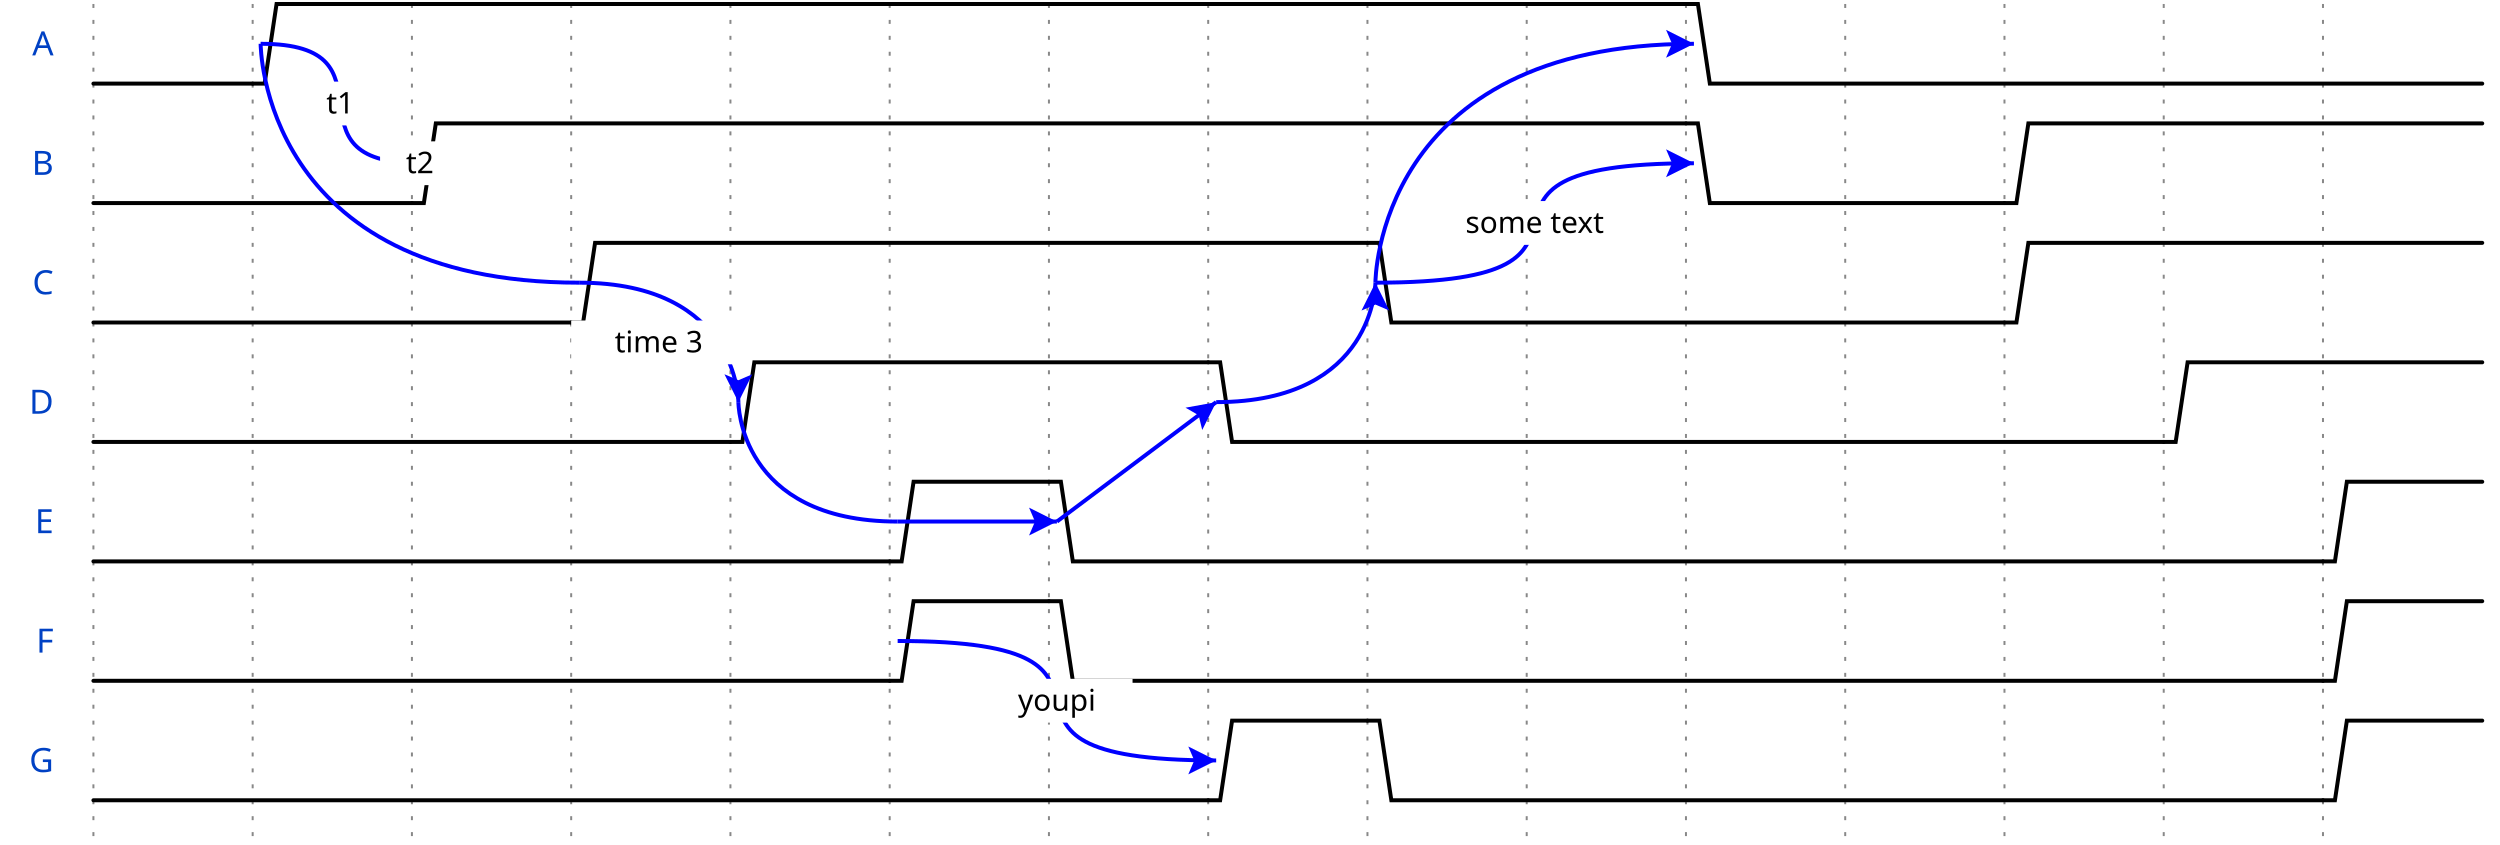
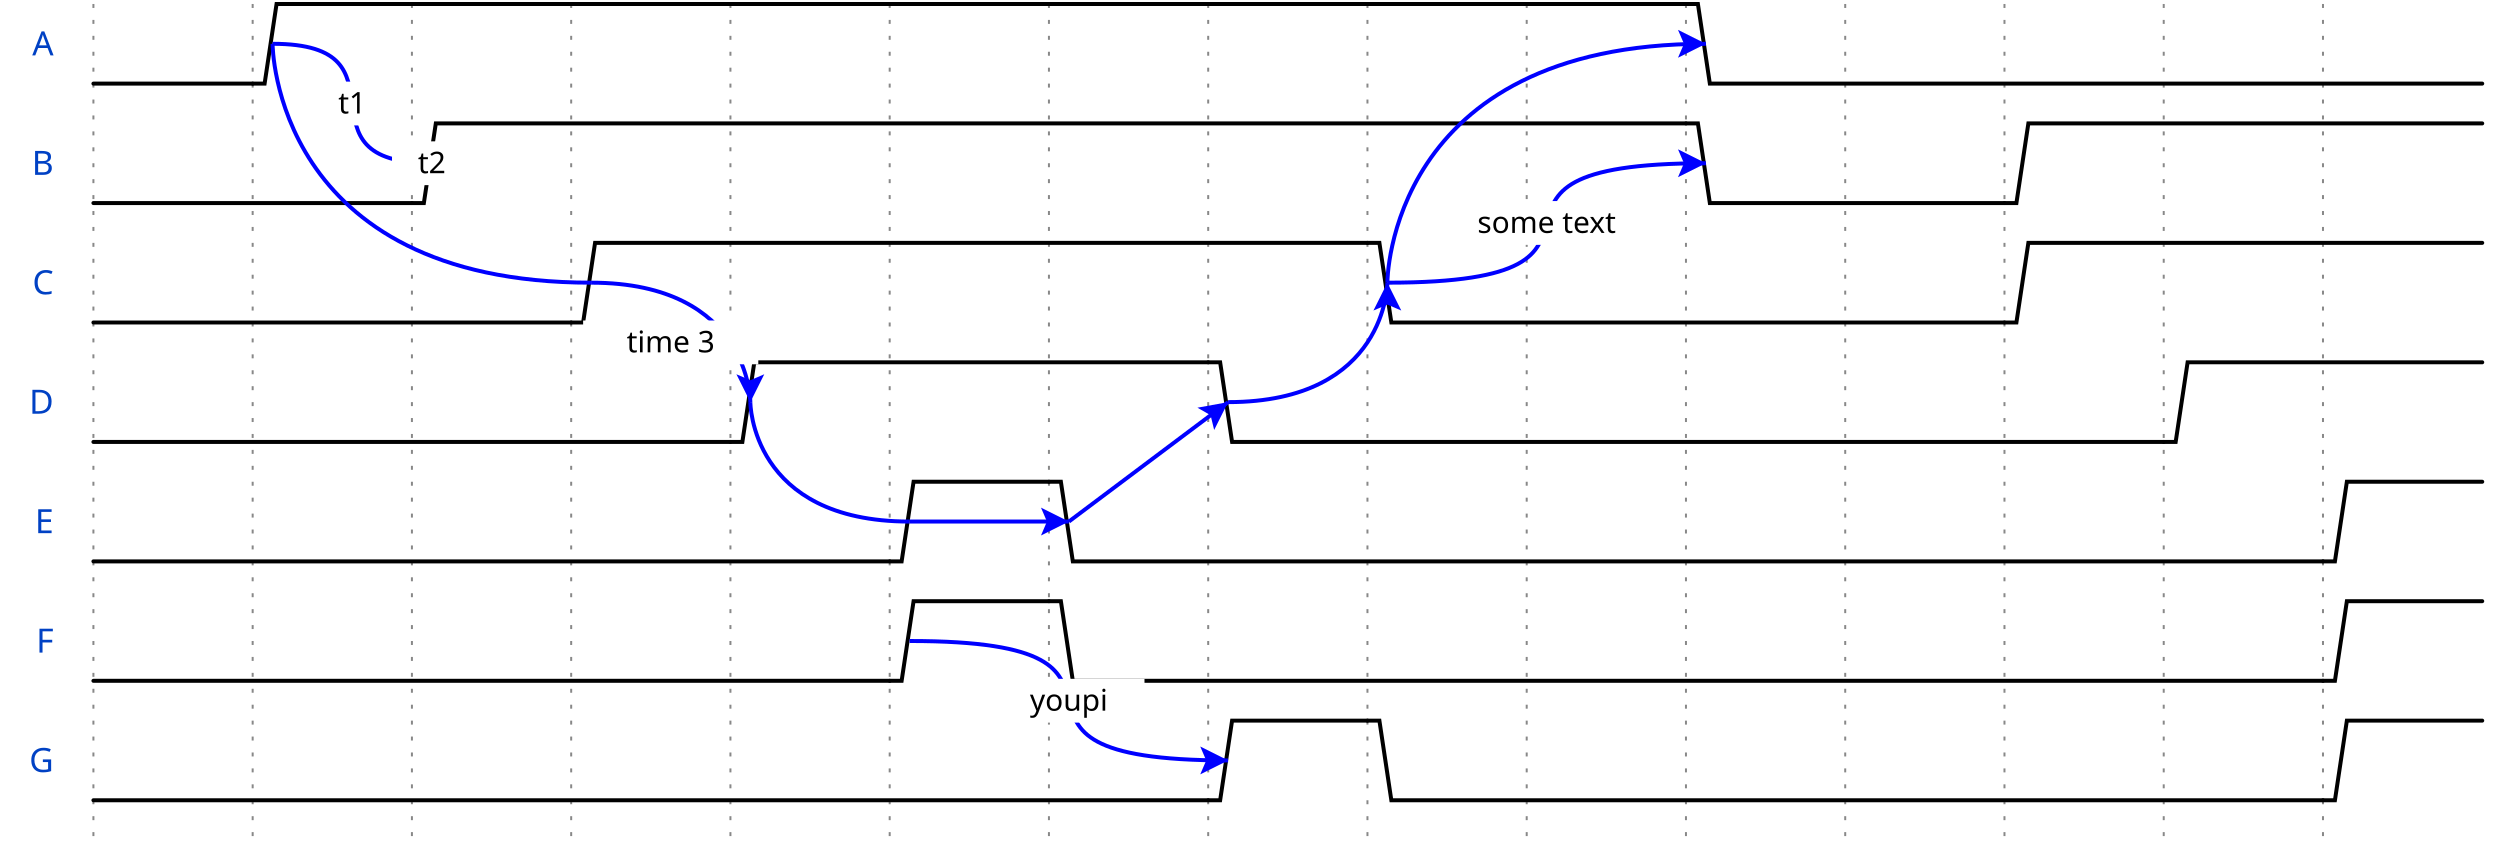
<svg xmlns="http://www.w3.org/2000/svg" width="622" height="210.0" viewBox="-1 -1 623 212.0">
  <style>
.title {fill: rgba(0, 65, 196, 255);font-weight: 500;font-size: 0.700em;font-family: Fira Mono;text-align: right;text-anchor: end;dominant-baseline: middle;alignment-baseline: central;}
.text {fill: rgba(0, 0, 0, 255);font-size: 0.900em;font-style: normal;font-variant: normal;font-weight: 500;font-stretch: normal;text-align: center;font-family: Fira Mono;}
.attr {fill: rgba(0, 0, 0, 255);font-size: 9.000px;font-style: normal;font-variant: normal;font-weight: 200;font-stretch: normal;text-align: center;font-family: Fira Mono;text-anchor: middle;dominant-baseline: middle;alignment-baseline: central;}
.path {fill: none;stroke: rgba(0, 0, 0, 255);stroke-width: 1;stroke-linecap: round;stroke-linejoin: miter;stroke-miterlimit: 4;stroke-dasharray: none;}
.stripe {fill: none;stroke: rgba(0, 0, 0, 255);stroke-width: 0.5;stroke-linecap: round;stroke-linejoin: miter;stroke-miterlimit: 4;stroke-dasharray: none;}
.data {fill: rgba(0, 0, 0, 255);font-size: 0.400em;font-style: normal;font-variant: normal;font-weight: 500;font-stretch: normal;text-align: center;font-family: Fira Mono;text-anchor: middle;dominant-baseline: middle;alignment-baseline: central;}
.arrow {fill: rgba(0, 0, 0, 255);stroke: none;}
.hide {fill: rgba(255, 255, 255, 255);stroke: rgba(255, 255, 255, 255);stroke-width: 2;}
.hatch {fill: url(#diagonalHatch);}
.s2-polygon {fill: rgba(0, 0, 0, 0);stroke: none;}
.s3-polygon {fill: rgba(255, 255, 176, 255);stroke: none;}
.s4-polygon {fill: rgba(255, 224, 185, 255);stroke: none;}
.s5-polygon {fill: rgba(185, 224, 255, 255);stroke: none;}
.tick {stroke: rgba(136, 136, 136, 255);stroke-width: 0.5;stroke-dasharray: 1, 3;}
.big_gap {stroke: rgba(136, 136, 136, 255);stroke-width: 0.5;stroke-dasharray: none;}
.edge {fill: none;stroke: rgba(0, 0, 255, 255);stroke-width: 1;}
.edge-arrow {fill: rgba(0, 0, 255, 255);stroke: none;overflow: visible;}
.edge-text {font-family: Fira Mono;font-size: 0.625em;fill: rgba(0, 0, 0, 255);filter: #solid;transform: translate(0, 2.5px);text-anchor: middle;}
.edge-background {fill: rgba(255, 255, 255, 255);stroke: rgba(255, 255, 255, 255);stroke-width: 2;}
.border {stroke-width: 1.25;stroke: rgba(0, 0, 0, 255);}
.h1 {fill: rgba(0, 0, 0, 255);font-size: 15.258px;font-weight: bold;font-family: Fira Mono;text-align: left;dominant-baseline: middle;}
.h2 {fill: rgba(0, 0, 0, 255);font-size: 12.208px;font-weight: bold;font-family: Fira Mono;text-align: left;dominant-baseline: middle;}
.h3 {fill: rgba(0, 0, 0, 255);font-size: 9.767px;font-weight: bold;font-family: Fira Mono;text-align: left;dominant-baseline: middle;}
.h4 {fill: rgba(0, 0, 0, 255);font-size: 7.817px;font-weight: bold;font-family: Fira Mono;text-align: left;dominant-baseline: middle;}
.h5 {fill: rgba(0, 0, 0, 255);font-size: 6.250px;font-weight: bold;font-family: Fira Mono;text-align: left;dominant-baseline: middle;}
.h6 {fill: rgba(0, 0, 0, 255);font-size: 5.000px;font-weight: bold;font-family: Fira Mono;text-align: left;dominant-baseline: middle;}
.reg-data {fill: rgba(0, 0, 0, 255);font-size: 0.800em;font-style: normal;font-variant: normal;font-weight: 500;font-stretch: normal;text-align: center;font-family: Fira Mono;text-anchor: middle;dominant-baseline: middle;alignment-baseline: central;}
.reg-pos {fill: rgba(0, 0, 0, 255);font-size: 0.600em;font-style: normal;font-variant: normal;font-weight: 500;font-stretch: normal;text-align: center;font-family: Fira Mono;text-anchor: middle;dominant-baseline: middle;alignment-baseline: central;}</style>
  <defs>
    <pattern id="diagonalHatch" width="5" height="5" patternTransform="rotate(45 0 0)" patternUnits="userSpaceOnUse">
      <line x1="0" y1="0" x2="0" y2="5" style="stroke:black; stroke-width:1" />
    </pattern>
    <marker id="arrow" viewBox="0 0 10 10" refX="10" refY="5" markerWidth="7" markerHeight="7" markerUnits="userSpaceOnUse" orient="auto-start-reverse" style="fill:#00F;">
      <path d="M 0 0 L 10 5 L 0 10 z" />
    </marker>
    <filter x="0" y="0" width="1" height="1" id="solid">
      <feFlood flood-color="white" />
      <feComposite in="SourceGraphic" />
    </filter>
  </defs>
  <g id="a">
    <g id="ticks_13" transform="translate(20, 0)">
      <path d="M0,0 L0,210.0" class="tick" style="fill: none;" />
      <path d="M40,0 L40,210.0" class="tick" style="fill: none;" />
      <path d="M80,0 L80,210.0" class="tick" style="fill: none;" />
      <path d="M120,0 L120,210.0" class="tick" style="fill: none;" />
      <path d="M160,0 L160,210.0" class="tick" style="fill: none;" />
      <path d="M200,0 L200,210.0" class="tick" style="fill: none;" />
      <path d="M240,0 L240,210.0" class="tick" style="fill: none;" />
      <path d="M280,0 L280,210.0" class="tick" style="fill: none;" />
      <path d="M320,0 L320,210.0" class="tick" style="fill: none;" />
      <path d="M360,0 L360,210.0" class="tick" style="fill: none;" />
      <path d="M400,0 L400,210.0" class="tick" style="fill: none;" />
      <path d="M440,0 L440,210.0" class="tick" style="fill: none;" />
      <path d="M480,0 L480,210.0" class="tick" style="fill: none;" />
      <path d="M520,0 L520,210.0" class="tick" style="fill: none;" />
      <path d="M560,0 L560,210.0" class="tick" style="fill: none;" />
    </g>
    <g id="A" transform="translate(20, 0)">
      <text x="-10" y="10" class="title" style="stroke: none;">A</text>
      <g data-symbol="BRICKS.zero" transform="translate(0, 0)" class="s2">
        <path d="M0,20 L3,20 L6,20 L40,20" class="path" style="fill: none;" />
      </g>
      <g data-symbol="BRICKS.one" transform="translate(40, 0)" class="s2">
        <path d="M0,20 L3,20 L6,0 L360,0" class="path" style="fill: none;" />
      </g>
      <g data-symbol="BRICKS.zero" transform="translate(400, 0)" class="s2">
        <path d="M0,0 L3,0 L6,20 L200,20" class="path" style="fill: none;" />
      </g>
    </g>
    <g id="B" transform="translate(20, 30.0)">
      <text x="-10" y="10" class="title" style="stroke: none;">B</text>
      <g data-symbol="BRICKS.zero" transform="translate(0, 0)" class="s2">
        <path d="M0,20 L3,20 L6,20 L80,20" class="path" style="fill: none;" />
      </g>
      <g data-symbol="BRICKS.one" transform="translate(80, 0)" class="s2">
        <path d="M0,20 L3,20 L6,0 L320,0" class="path" style="fill: none;" />
      </g>
      <g data-symbol="BRICKS.zero" transform="translate(400, 0)" class="s2">
        <path d="M0,0 L3,0 L6,20 L80,20" class="path" style="fill: none;" />
      </g>
      <g data-symbol="BRICKS.one" transform="translate(480, 0)" class="s2">
        <path d="M0,20 L3,20 L6,0 L120,0" class="path" style="fill: none;" />
      </g>
    </g>
    <g id="C" transform="translate(20, 60.0)">
      <text x="-10" y="10" class="title" style="stroke: none;">C</text>
      <g data-symbol="BRICKS.zero" transform="translate(0, 0)" class="s2">
        <path d="M0,20 L3,20 L6,20 L120,20" class="path" style="fill: none;" />
      </g>
      <g data-symbol="BRICKS.one" transform="translate(120, 0)" class="s2">
        <path d="M0,20 L3,20 L6,0 L200,0" class="path" style="fill: none;" />
      </g>
      <g data-symbol="BRICKS.zero" transform="translate(320, 0)" class="s2">
        <path d="M0,0 L3,0 L6,20 L160,20" class="path" style="fill: none;" />
      </g>
      <g data-symbol="BRICKS.one" transform="translate(480, 0)" class="s2">
        <path d="M0,20 L3,20 L6,0 L120,0" class="path" style="fill: none;" />
      </g>
    </g>
    <g id="D" transform="translate(20, 90.0)">
      <text x="-10" y="10" class="title" style="stroke: none;">D</text>
      <g data-symbol="BRICKS.zero" transform="translate(0, 0)" class="s2">
        <path d="M0,20 L3,20 L6,20 L160,20" class="path" style="fill: none;" />
      </g>
      <g data-symbol="BRICKS.one" transform="translate(160, 0)" class="s2">
        <path d="M0,20 L3,20 L6,0 L120,0" class="path" style="fill: none;" />
      </g>
      <g data-symbol="BRICKS.zero" transform="translate(280, 0)" class="s2">
        <path d="M0,0 L3,0 L6,20 L240,20" class="path" style="fill: none;" />
      </g>
      <g data-symbol="BRICKS.one" transform="translate(520, 0)" class="s2">
        <path d="M0,20 L3,20 L6,0 L80,0" class="path" style="fill: none;" />
      </g>
    </g>
    <g id="E" transform="translate(20, 120.0)">
      <text x="-10" y="10" class="title" style="stroke: none;">E</text>
      <g data-symbol="BRICKS.zero" transform="translate(0, 0)" class="s2">
        <path d="M0,20 L3,20 L6,20 L200,20" class="path" style="fill: none;" />
      </g>
      <g data-symbol="BRICKS.one" transform="translate(200, 0)" class="s2">
        <path d="M0,20 L3,20 L6,0 L40,0" class="path" style="fill: none;" />
      </g>
      <g data-symbol="BRICKS.zero" transform="translate(240, 0)" class="s2">
        <path d="M0,0 L3,0 L6,20 L320,20" class="path" style="fill: none;" />
      </g>
      <g data-symbol="BRICKS.one" transform="translate(560, 0)" class="s2">
        <path d="M0,20 L3,20 L6,0 L40,0" class="path" style="fill: none;" />
      </g>
    </g>
    <g id="F" transform="translate(20, 150.0)">
      <text x="-10" y="10" class="title" style="stroke: none;">F</text>
      <g data-symbol="BRICKS.zero" transform="translate(0, 0)" class="s2">
        <path d="M0,20 L3,20 L6,20 L200,20" class="path" style="fill: none;" />
      </g>
      <g data-symbol="BRICKS.one" transform="translate(200, 0)" class="s2">
        <path d="M0,20 L3,20 L6,0 L40,0" class="path" style="fill: none;" />
      </g>
      <g data-symbol="BRICKS.zero" transform="translate(240, 0)" class="s2">
        <path d="M0,0 L3,0 L6,20 L320,20" class="path" style="fill: none;" />
      </g>
      <g data-symbol="BRICKS.one" transform="translate(560, 0)" class="s2">
        <path d="M0,20 L3,20 L6,0 L40,0" class="path" style="fill: none;" />
      </g>
    </g>
    <g id="G" transform="translate(20, 180.0)">
      <text x="-10" y="10" class="title" style="stroke: none;">G</text>
      <g data-symbol="BRICKS.zero" transform="translate(0, 0)" class="s2">
        <path d="M0,20 L3,20 L6,20 L280,20" class="path" style="fill: none;" />
      </g>
      <g data-symbol="BRICKS.one" transform="translate(280, 0)" class="s2">
        <path d="M0,20 L3,20 L6,0 L40,0" class="path" style="fill: none;" />
      </g>
      <g data-symbol="BRICKS.zero" transform="translate(320, 0)" class="s2">
        <path d="M0,0 L3,0 L6,20 L240,20" class="path" style="fill: none;" />
      </g>
      <g data-symbol="BRICKS.one" transform="translate(560, 0)" class="s2">
        <path d="M0,20 L3,20 L6,0 L40,0" class="path" style="fill: none;" />
      </g>
    </g>
  </g>
-   <path d="M62.0,10.0 C98.0,10.0 66.0,40.0 102.0,40.0" class="edge" style="fill: none;" />
-   <polygon points="0,0 0,9 18,9 18,0 0,0 " class="edge-background" style="" transform="translate(73.0, 20.5)" />
-   <text x="82" y="25" class="edge-text" style="stroke: none;"> t1</text>
-   <path d="M142.0,70.0 C62.0,70.0 62.0,10.0 62.0,10.0" class="edge" style="fill: none;" />
-   <polygon points="0,0 0,9 18,9 18,0 0,0 " class="edge-background" style="" transform="translate(93.0, 35.5)" />
-   <text x="102" y="40" class="edge-text" style="stroke: none;"> t2</text>
-   <path d="M142.0,70.0 C182.0,70.0 182.0,100.0 182.0,100.0" class="edge" style="fill: none;" />
-   <path d="M-3.5 -3.5 L0 3.5 L3.5 -3.5 L0 -2 L-3.5 -3.5" transform="translate(182, 96.5) rotate(0, 0, 0)" class="edge-arrow" style="" />
-   <polygon points="0,0 0,9 42,9 42,0 0,0 " class="edge-background" style="" transform="translate(141.0, 80.5)" />
-   <text x="162" y="85" class="edge-text" style="stroke: none;"> time 3</text>
-   <path d="M182.0,100.0 C182.0,100.0 182.0,130.0 222.0,130.0" class="edge" style="fill: none;" />
-   <path d="M222.0,130.0 C258.0,130.0 226.0,130.0 262.0,130.0" class="edge" style="fill: none;" />
-   <path d="M-3.5 -3.5 L0 3.5 L3.5 -3.5 L0 -2 L-3.5 -3.5" transform="translate(258.5, 130.0) rotate(-90.0, 0, 0)" class="edge-arrow" style="" />
-   <path d="M262.0,130.0 L302.0,100.0" class="edge" style="fill: none;" />
-   <path d="M-3.5 -3.5 L0 3.5 L3.5 -3.5 L0 -2 L-3.5 -3.5" transform="translate(299.2, 102.1) rotate(-126.8699, 0, 0)" class="edge-arrow" style="" />
-   <path d="M302.0,100.0 C342.0,100.0 342.0,70.0 342.0,70.0" class="edge" style="fill: none;" />
-   <path d="M-3.5 -3.5 L0 3.5 L3.5 -3.5 L0 -2 L-3.5 -3.5" transform="translate(342, 73.5) rotate(-180, 0, 0)" class="edge-arrow" style="" />
-   <path d="M342.0,70.0 C414.0,70.0 350.0,40.0 422.0,40.0" class="edge" style="fill: none;" />
-   <path d="M-3.5 -3.5 L0 3.5 L3.5 -3.5 L0 -2 L-3.5 -3.5" transform="translate(418.5, 40.0) rotate(-90.0, 0, 0)" class="edge-arrow" style="" />
-   <polygon points="0,0 0,9 60,9 60,0 0,0 " class="edge-background" style="" transform="translate(352.0, 50.5)" />
-   <text x="382" y="55" class="edge-text" style="stroke: none;"> some text</text>
-   <path d="M342.0,70.0 C342.0,70.0 342.0,10.0 422.0,10.0" class="edge" style="fill: none;" />
-   <path d="M-3.5 -3.5 L0 3.5 L3.5 -3.5 L0 -2 L-3.5 -3.5" transform="translate(418.5, 10.0) rotate(-90.0, 0, 0)" class="edge-arrow" style="" />
-   <path d="M222.0,160.0 C294.0,160.0 230.0,190.0 302.0,190.0" class="edge" style="fill: none;" />
-   <path d="M-3.5 -3.5 L0 3.5 L3.5 -3.5 L0 -2 L-3.5 -3.5" transform="translate(298.5, 190.0) rotate(-90.0, 0, 0)" class="edge-arrow" style="" />
-   <polygon points="0,0 0,9 36,9 36,0 0,0 " class="edge-background" style="" transform="translate(244.0, 170.5)" />
-   <text x="262" y="175" class="edge-text" style="stroke: none;"> youpi</text>
+   <path d="M65.0,10.0 C101.0,10.0 69.0,40.0 105.0,40.0" class="edge" style="fill: none;" />
+   <polygon points="0,0 0,9 18,9 18,0 0,0 " class="edge-background" style="" transform="translate(76.0, 20.5)" />
+   <text x="85" y="25" class="edge-text" style="stroke: none;"> t1</text>
+   <path d="M145.0,70.0 C65.0,70.0 65.0,10.0 65.0,10.0" class="edge" style="fill: none;" />
+   <polygon points="0,0 0,9 18,9 18,0 0,0 " class="edge-background" style="" transform="translate(96.0, 35.5)" />
+   <text x="105" y="40" class="edge-text" style="stroke: none;"> t2</text>
+   <path d="M145.0,70.0 C185.0,70.0 185.0,100.0 185.0,100.0" class="edge" style="fill: none;" />
+   <path d="M-3.5 -3.5 L0 3.5 L3.5 -3.5 L0 -2 L-3.5 -3.5" transform="translate(185, 96.5) rotate(0, 0, 0)" class="edge-arrow" style="" />
+   <polygon points="0,0 0,9 42,9 42,0 0,0 " class="edge-background" style="" transform="translate(144.0, 80.5)" />
+   <text x="165" y="85" class="edge-text" style="stroke: none;"> time 3</text>
+   <path d="M185.0,100.0 C185.0,100.0 185.0,130.0 225.0,130.0" class="edge" style="fill: none;" />
+   <path d="M225.0,130.0 C261.0,130.0 229.0,130.0 265.0,130.0" class="edge" style="fill: none;" />
+   <path d="M-3.5 -3.5 L0 3.5 L3.5 -3.5 L0 -2 L-3.5 -3.5" transform="translate(261.5, 130.0) rotate(-90.0, 0, 0)" class="edge-arrow" style="" />
+   <path d="M265.0,130.0 L305.0,100.0" class="edge" style="fill: none;" />
+   <path d="M-3.5 -3.5 L0 3.5 L3.5 -3.5 L0 -2 L-3.5 -3.5" transform="translate(302.2, 102.1) rotate(-126.8699, 0, 0)" class="edge-arrow" style="" />
+   <path d="M305.0,100.0 C345.0,100.0 345.0,70.0 345.0,70.0" class="edge" style="fill: none;" />
+   <path d="M-3.5 -3.5 L0 3.5 L3.5 -3.5 L0 -2 L-3.5 -3.5" transform="translate(345, 73.5) rotate(-180, 0, 0)" class="edge-arrow" style="" />
+   <path d="M345.0,70.0 C417.0,70.0 353.0,40.0 425.0,40.0" class="edge" style="fill: none;" />
+   <path d="M-3.5 -3.5 L0 3.5 L3.5 -3.5 L0 -2 L-3.5 -3.5" transform="translate(421.5, 40.0) rotate(-90.0, 0, 0)" class="edge-arrow" style="" />
+   <polygon points="0,0 0,9 60,9 60,0 0,0 " class="edge-background" style="" transform="translate(355.0, 50.5)" />
+   <text x="385" y="55" class="edge-text" style="stroke: none;"> some text</text>
+   <path d="M345.0,70.0 C345.0,70.0 345.0,10.0 425.0,10.0" class="edge" style="fill: none;" />
+   <path d="M-3.5 -3.5 L0 3.5 L3.5 -3.5 L0 -2 L-3.5 -3.5" transform="translate(421.5, 10.0) rotate(-90.0, 0, 0)" class="edge-arrow" style="" />
+   <path d="M225.0,160.0 C297.0,160.0 233.0,190.0 305.0,190.0" class="edge" style="fill: none;" />
+   <path d="M-3.5 -3.5 L0 3.5 L3.5 -3.5 L0 -2 L-3.5 -3.5" transform="translate(301.5, 190.0) rotate(-90.0, 0, 0)" class="edge-arrow" style="" />
+   <polygon points="0,0 0,9 36,9 36,0 0,0 " class="edge-background" style="" transform="translate(247.0, 170.5)" />
+   <text x="265" y="175" class="edge-text" style="stroke: none;"> youpi</text>
</svg>
